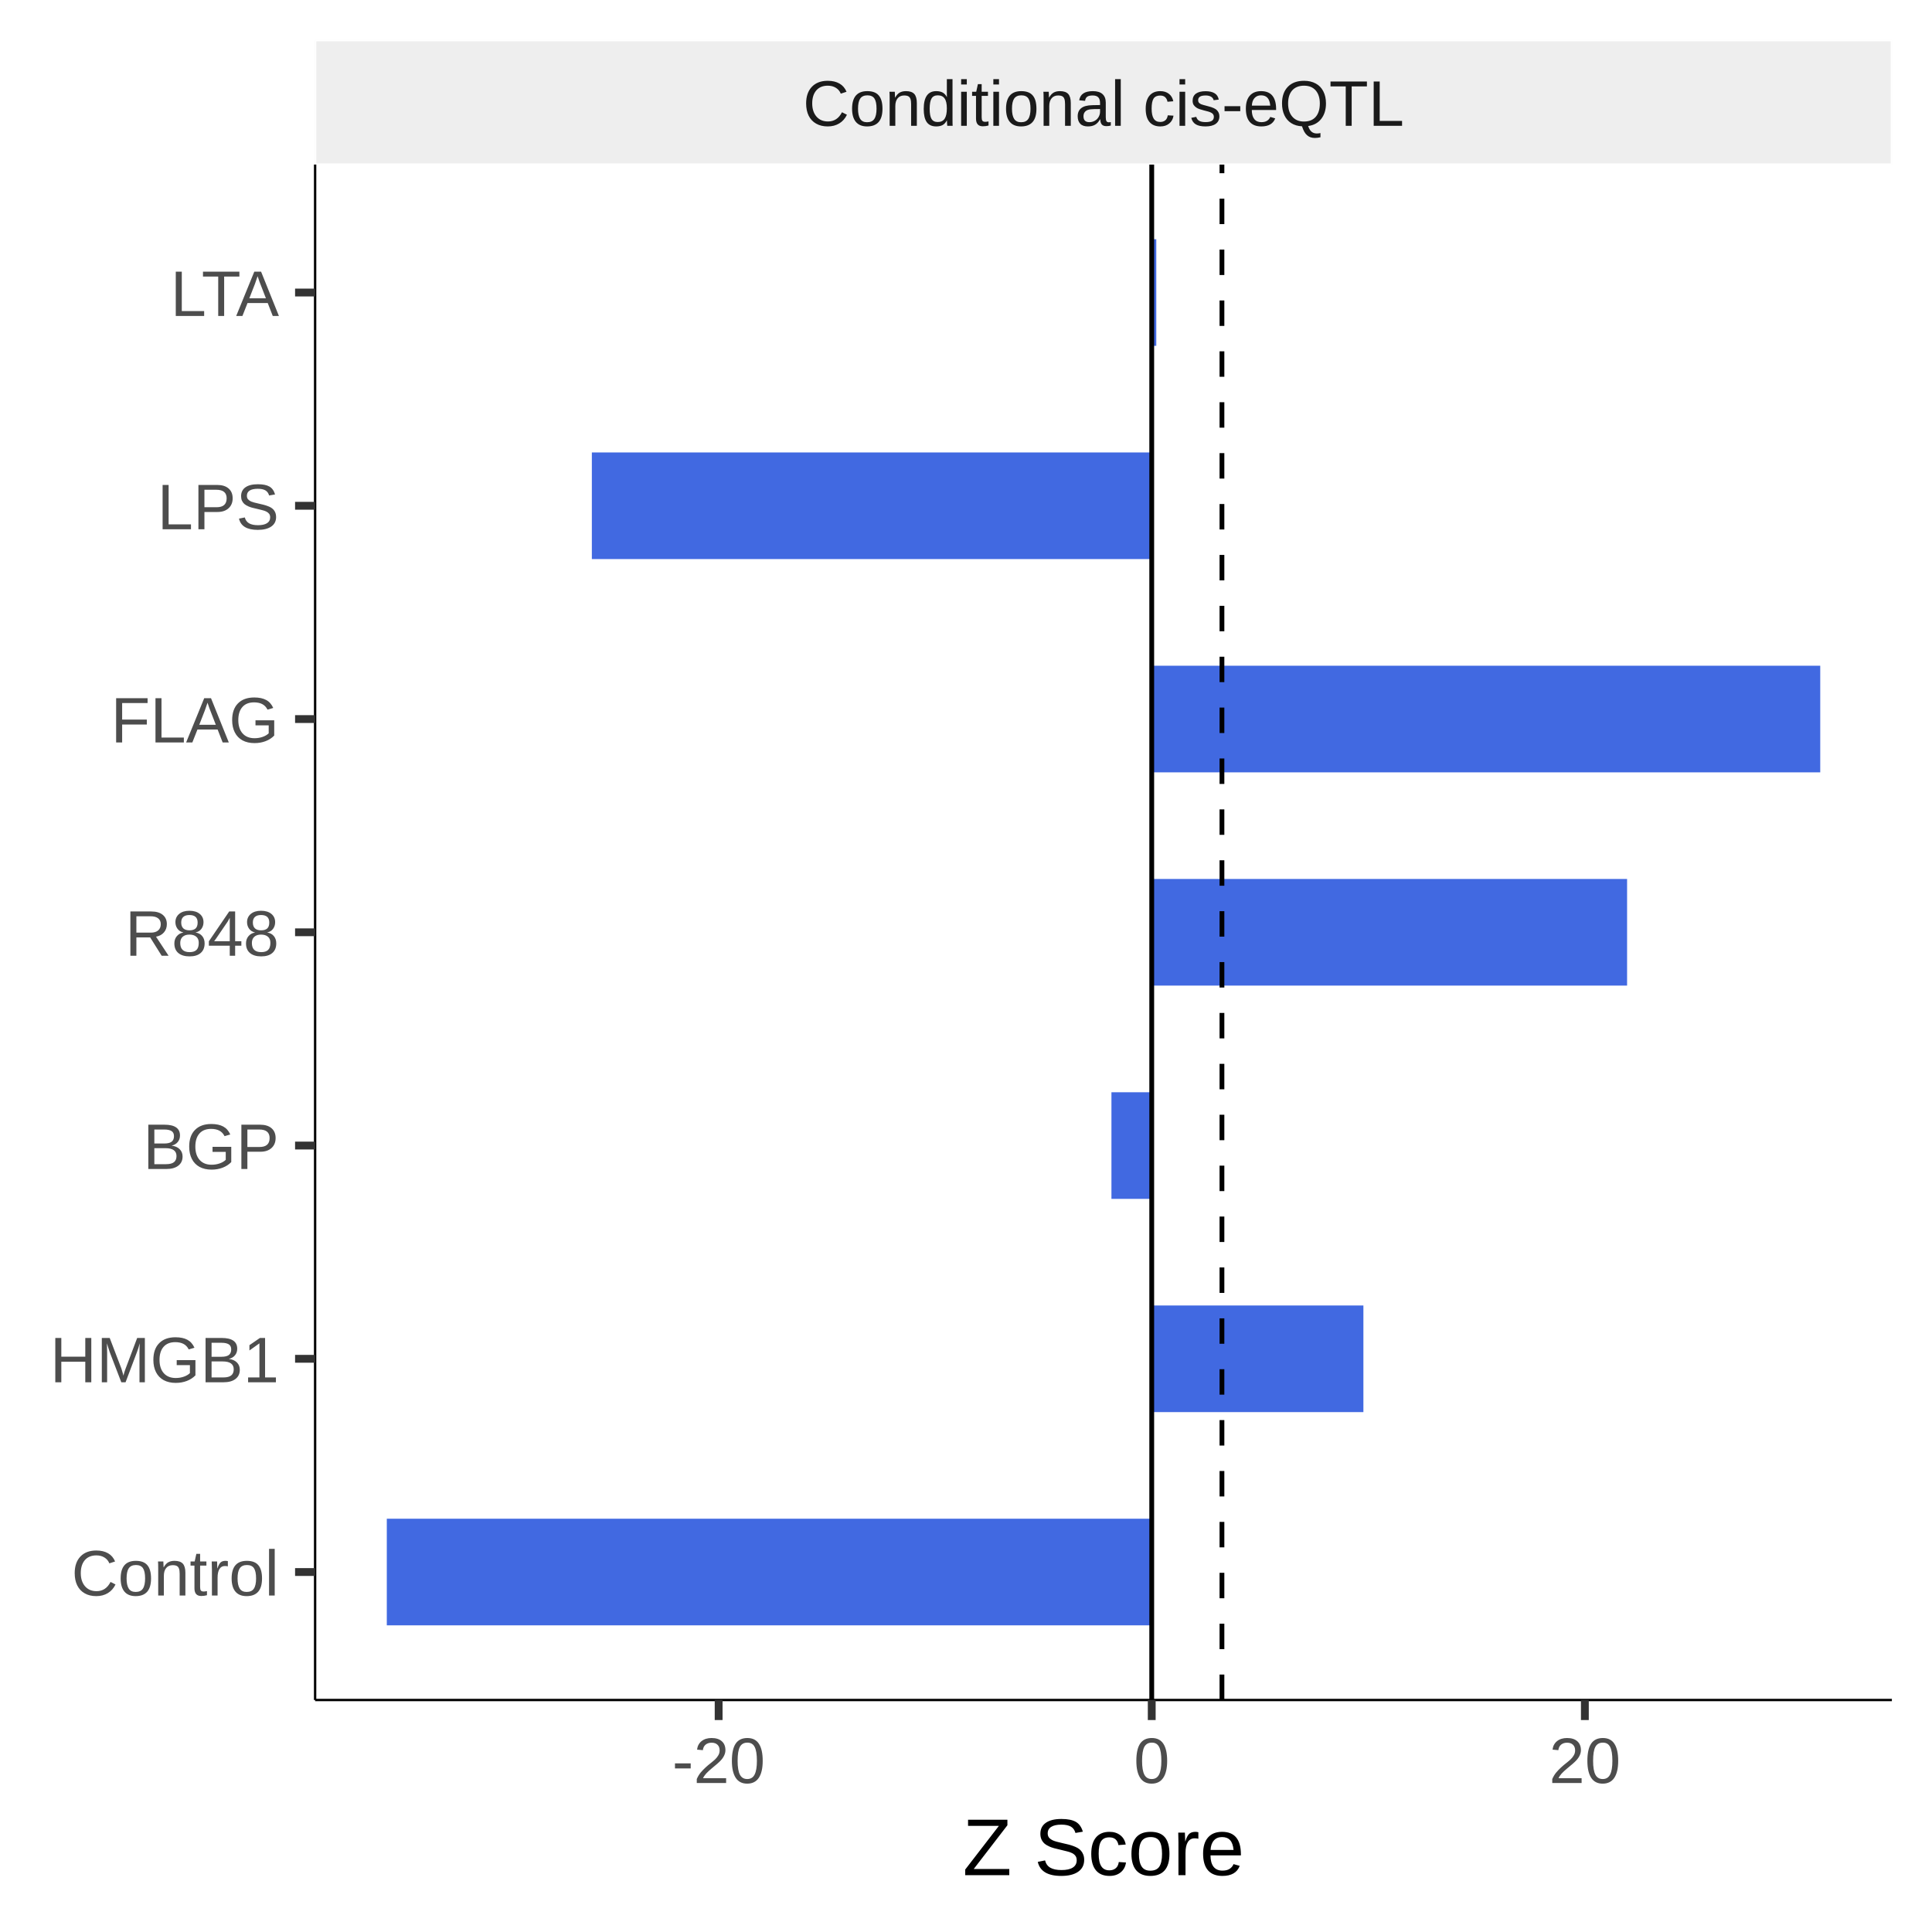
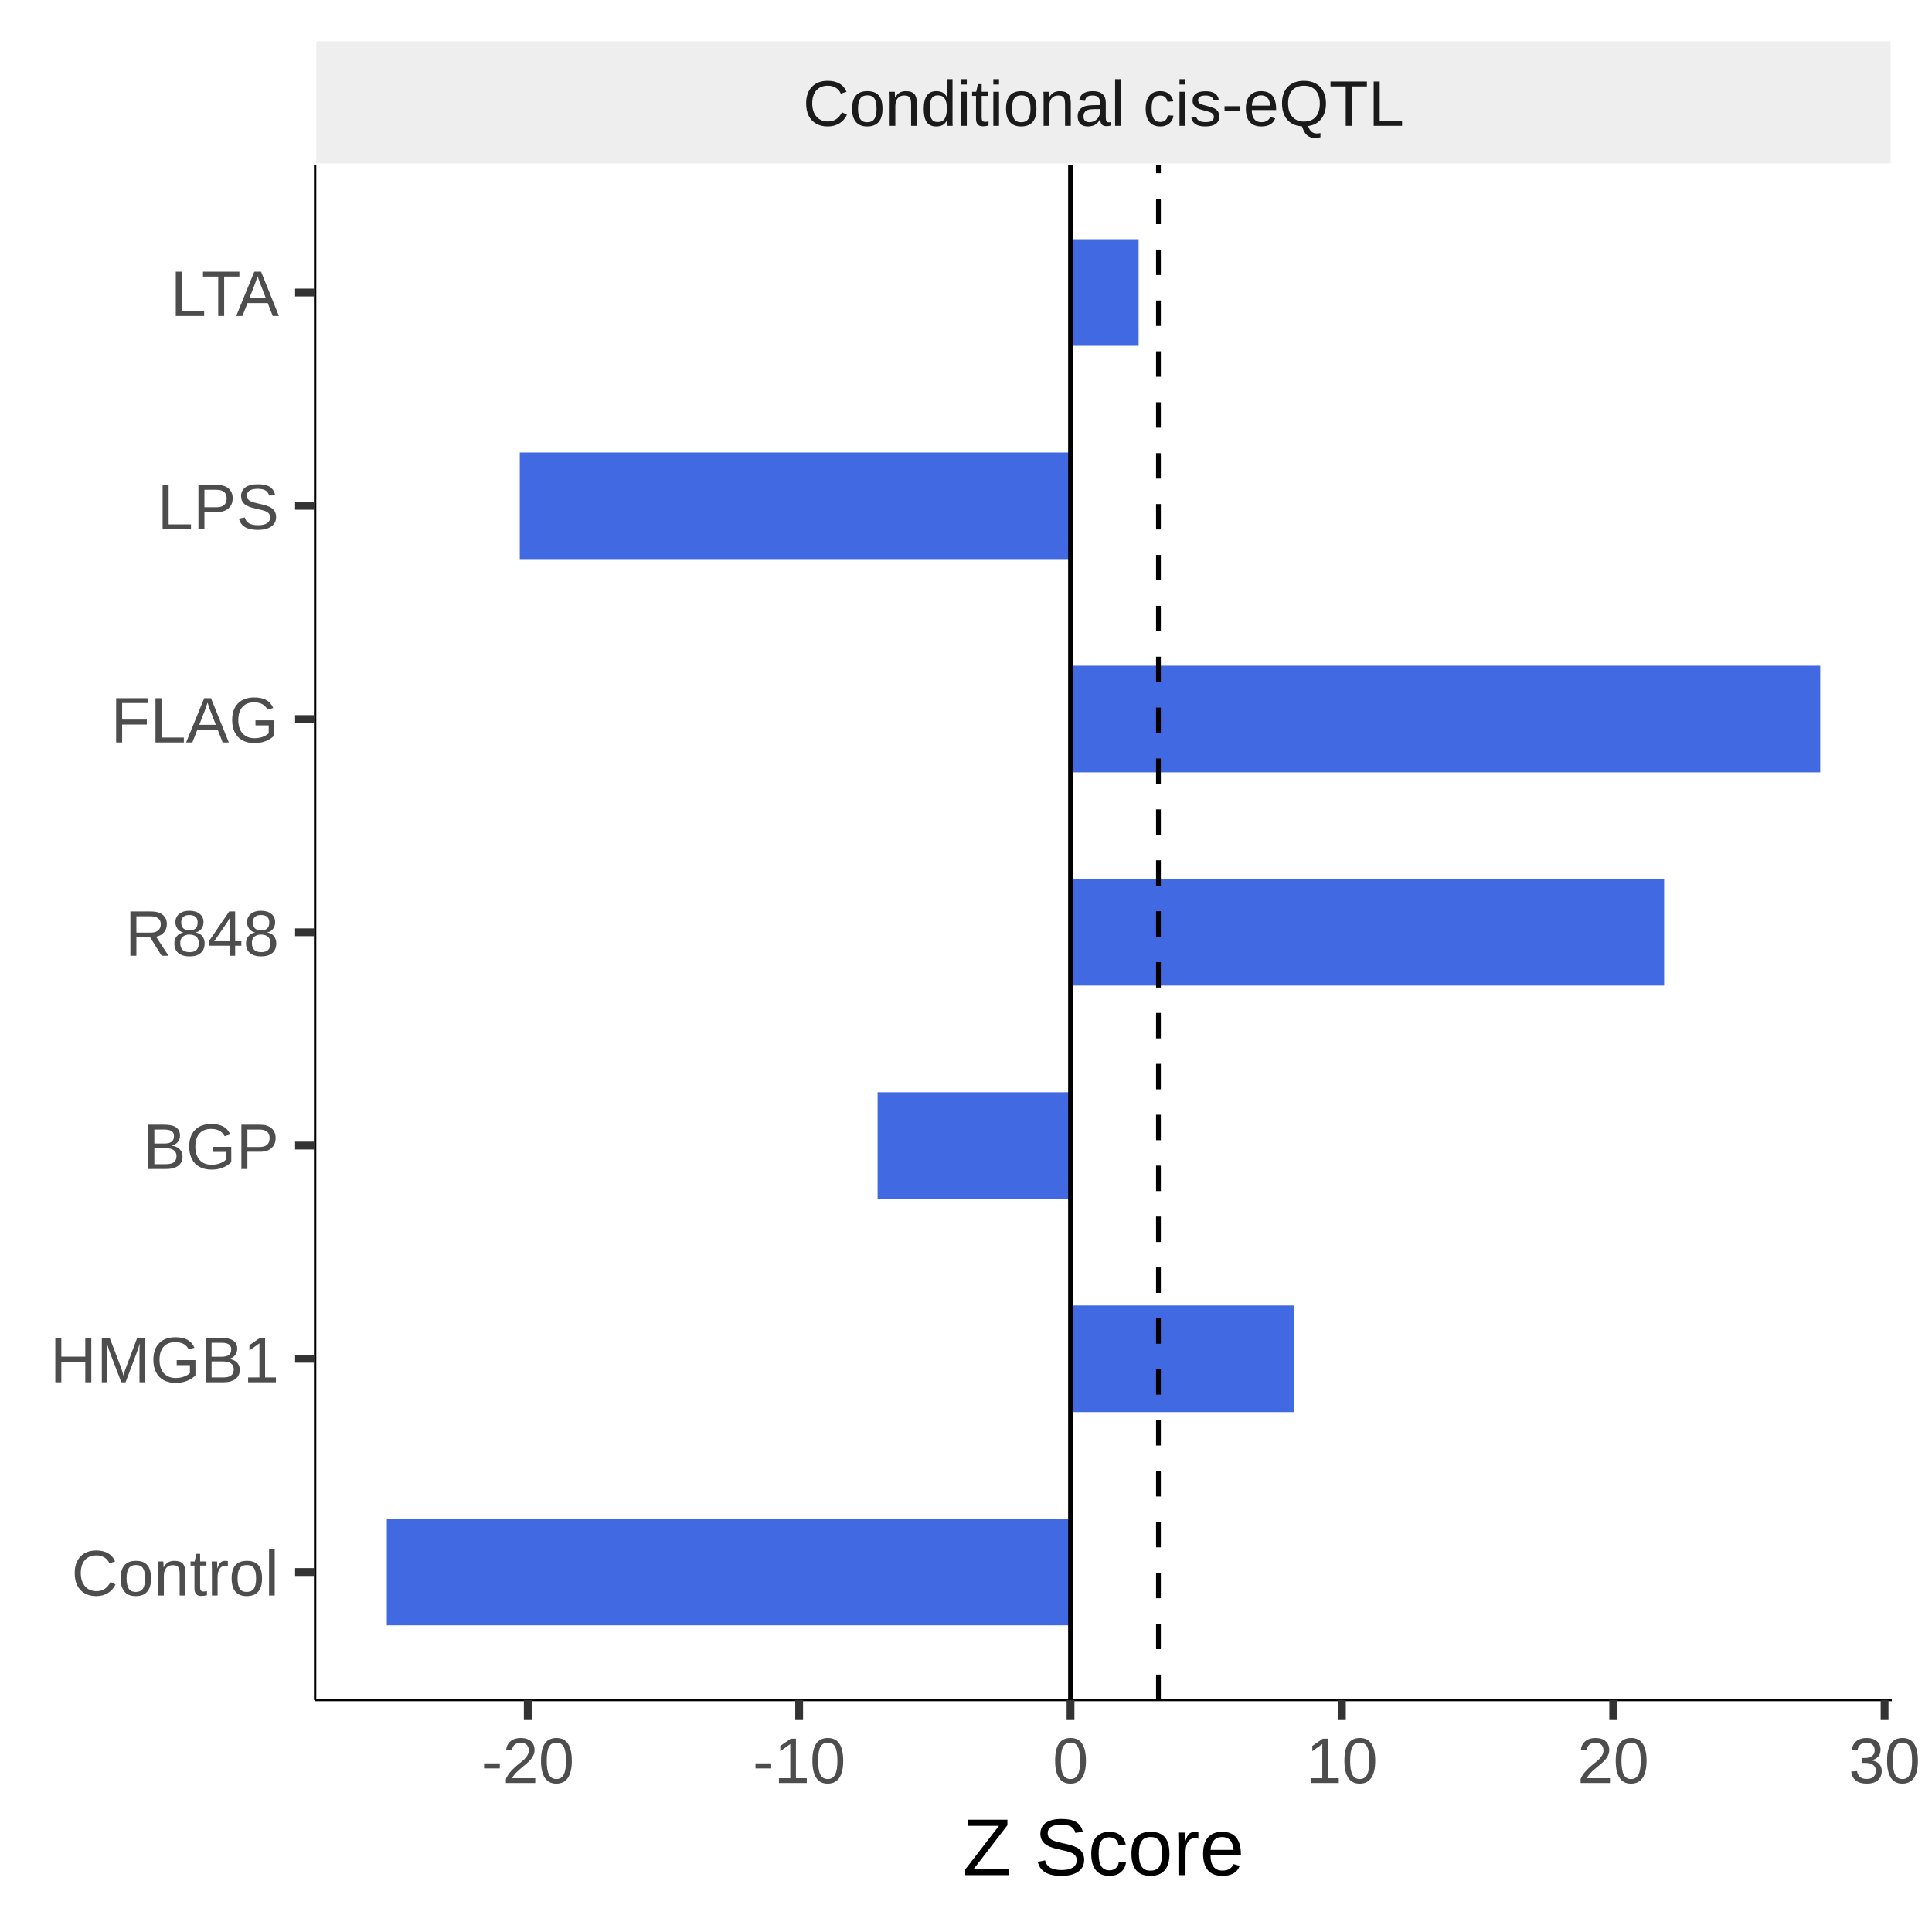
<svg xmlns="http://www.w3.org/2000/svg" class="svglite" width="432.00pt" height="432.00pt" viewBox="0 0 432.00 432.00">
  <defs>
    <style type="text/css">
    .svglite line, .svglite polyline, .svglite polygon, .svglite path, .svglite rect, .svglite circle {
      fill: none;
      stroke: #000000;
      stroke-linecap: round;
      stroke-linejoin: round;
      stroke-miterlimit: 10.00;
    }
  </style>
  </defs>
  <rect width="100%" height="100%" style="stroke: none; fill: #FFFFFF;" />
  <defs>
    <clipPath id="cpMC4wMHw0MzIuMDB8MC4wMHw0MzIuMDA=">
      <rect x="0.00" y="0.00" width="432.00" height="432.00" />
    </clipPath>
  </defs>
  <g clip-path="url(#cpMC4wMHw0MzIuMDB8MC4wMHw0MzIuMDA=)">
    <rect x="0.00" y="0.00" width="432.00" height="432.00" style="stroke-width: 1.75; stroke: #FFFFFF; fill: #FFFFFF;" />
  </g>
  <defs>
    <clipPath id="cpNzAuNDZ8NDIzLjAzfDM2LjgwfDM4MC4xMw==">
      <rect x="70.46" y="36.80" width="352.57" height="343.33" />
    </clipPath>
  </defs>
  <g clip-path="url(#cpNzAuNDZ8NDIzLjAzfDM2LjgwfDM4MC4xMw==)">
    <rect x="70.46" y="36.80" width="352.57" height="343.33" style="stroke-width: 1.75; stroke: none; fill: #FFFFFF;" />
-     <rect x="248.52" y="244.23" width="9.02" height="23.84" style="stroke-width: 1.07; stroke: none; stroke-linecap: square; stroke-linejoin: miter; fill: #4169E1;" />
-     <rect x="86.49" y="339.59" width="171.05" height="23.84" style="stroke-width: 1.07; stroke: none; stroke-linecap: square; stroke-linejoin: miter; fill: #4169E1;" />
-     <rect x="257.53" y="148.86" width="149.48" height="23.84" style="stroke-width: 1.07; stroke: none; stroke-linecap: square; stroke-linejoin: miter; fill: #4169E1;" />
-     <rect x="257.53" y="291.91" width="47.33" height="23.84" style="stroke-width: 1.07; stroke: none; stroke-linecap: square; stroke-linejoin: miter; fill: #4169E1;" />
-     <rect x="132.34" y="101.17" width="125.19" height="23.84" style="stroke-width: 1.07; stroke: none; stroke-linecap: square; stroke-linejoin: miter; fill: #4169E1;" />
-     <rect x="257.53" y="53.49" width="1.02" height="23.84" style="stroke-width: 1.07; stroke: none; stroke-linecap: square; stroke-linejoin: miter; fill: #4169E1;" />
-     <rect x="257.53" y="196.54" width="106.29" height="23.84" style="stroke-width: 1.07; stroke: none; stroke-linecap: square; stroke-linejoin: miter; fill: #4169E1;" />
-     <line x1="273.23" y1="380.13" x2="273.23" y2="36.80" style="stroke-width: 1.07; stroke-dasharray: 5.69,5.69; stroke-linecap: butt;" />
-     <line x1="257.53" y1="380.13" x2="257.53" y2="36.80" style="stroke-width: 1.07; stroke-linecap: butt;" />
+     <rect x="196.23" y="244.23" width="43.14" height="23.84" style="stroke-width: 1.07; stroke: none; stroke-linecap: square; stroke-linejoin: miter; fill: #4169E1;" />
+     <rect x="86.49" y="339.59" width="152.88" height="23.84" style="stroke-width: 1.07; stroke: none; stroke-linecap: square; stroke-linejoin: miter; fill: #4169E1;" />
+     <rect x="239.37" y="148.86" width="167.64" height="23.84" style="stroke-width: 1.07; stroke: none; stroke-linecap: square; stroke-linejoin: miter; fill: #4169E1;" />
+     <rect x="239.37" y="291.91" width="50.00" height="23.84" style="stroke-width: 1.07; stroke: none; stroke-linecap: square; stroke-linejoin: miter; fill: #4169E1;" />
+     <rect x="116.22" y="101.17" width="123.15" height="23.84" style="stroke-width: 1.07; stroke: none; stroke-linecap: square; stroke-linejoin: miter; fill: #4169E1;" />
+     <rect x="239.37" y="53.49" width="15.23" height="23.84" style="stroke-width: 1.07; stroke: none; stroke-linecap: square; stroke-linejoin: miter; fill: #4169E1;" />
+     <rect x="239.37" y="196.54" width="132.74" height="23.84" style="stroke-width: 1.07; stroke: none; stroke-linecap: square; stroke-linejoin: miter; fill: #4169E1;" />
+     <line x1="259.03" y1="380.13" x2="259.03" y2="36.80" style="stroke-width: 1.07; stroke-dasharray: 5.69,5.69; stroke-linecap: butt;" />
+     <line x1="239.37" y1="380.13" x2="239.37" y2="36.80" style="stroke-width: 1.07; stroke-linecap: butt;" />
  </g>
  <g clip-path="url(#cpMC4wMHw0MzIuMDB8MC4wMHw0MzIuMDA=)">
</g>
  <defs>
    <clipPath id="cpNzAuNDZ8NDIzLjAzfDguOTd8MzYuODA=">
      <rect x="70.46" y="8.97" width="352.57" height="27.83" />
    </clipPath>
  </defs>
  <g clip-path="url(#cpNzAuNDZ8NDIzLjAzfDguOTd8MzYuODA=)">
    <rect x="70.46" y="8.97" width="352.57" height="27.83" style="stroke-width: 0.53; stroke: #FFFFFF; fill: #EEEEEE;" />
    <text x="246.75" y="28.13" text-anchor="middle" style="font-size: 14.40px; fill: #1A1A1A; font-family: Arimo;" textLength="147.66px" lengthAdjust="spacingAndGlyphs">Conditional cis-eQTL</text>
  </g>
  <g clip-path="url(#cpMC4wMHw0MzIuMDB8MC4wMHw0MzIuMDA=)">
    <polyline points="70.46,380.13 423.03,380.13 " style="stroke-width: 0.53; stroke-linecap: butt;" />
-     <polyline points="160.69,384.61 160.69,380.13 " style="stroke-width: 1.75; stroke: #333333; stroke-linecap: butt;" />
-     <polyline points="257.53,384.61 257.53,380.13 " style="stroke-width: 1.75; stroke: #333333; stroke-linecap: butt;" />
-     <polyline points="354.38,384.61 354.38,380.13 " style="stroke-width: 1.75; stroke: #333333; stroke-linecap: butt;" />
-     <text x="160.69" y="398.69" text-anchor="middle" style="font-size: 14.40px; fill: #4D4D4D; font-family: Arimo;" textLength="23.51px" lengthAdjust="spacingAndGlyphs">-20</text>
-     <text x="257.53" y="398.69" text-anchor="middle" style="font-size: 14.40px; fill: #4D4D4D; font-family: Arimo;" textLength="9.16px" lengthAdjust="spacingAndGlyphs">0</text>
-     <text x="354.38" y="398.69" text-anchor="middle" style="font-size: 14.40px; fill: #4D4D4D; font-family: Arimo;" textLength="18.32px" lengthAdjust="spacingAndGlyphs">20</text>
+     <polyline points="118.01,384.61 118.01,380.13 " style="stroke-width: 1.75; stroke: #333333; stroke-linecap: butt;" />
+     <polyline points="178.69,384.61 178.69,380.13 " style="stroke-width: 1.75; stroke: #333333; stroke-linecap: butt;" />
+     <polyline points="239.37,384.61 239.37,380.13 " style="stroke-width: 1.75; stroke: #333333; stroke-linecap: butt;" />
+     <polyline points="300.05,384.61 300.05,380.13 " style="stroke-width: 1.75; stroke: #333333; stroke-linecap: butt;" />
+     <polyline points="360.72,384.61 360.72,380.13 " style="stroke-width: 1.75; stroke: #333333; stroke-linecap: butt;" />
+     <polyline points="421.40,384.61 421.40,380.13 " style="stroke-width: 1.75; stroke: #333333; stroke-linecap: butt;" />
+     <text x="118.01" y="398.69" text-anchor="middle" style="font-size: 14.40px; fill: #4D4D4D; font-family: Arimo;" textLength="23.51px" lengthAdjust="spacingAndGlyphs">-20</text>
+     <text x="178.69" y="398.69" text-anchor="middle" style="font-size: 14.40px; fill: #4D4D4D; font-family: Arimo;" textLength="23.51px" lengthAdjust="spacingAndGlyphs">-10</text>
+     <text x="239.37" y="398.69" text-anchor="middle" style="font-size: 14.40px; fill: #4D4D4D; font-family: Arimo;" textLength="9.16px" lengthAdjust="spacingAndGlyphs">0</text>
+     <text x="300.05" y="398.69" text-anchor="middle" style="font-size: 14.40px; fill: #4D4D4D; font-family: Arimo;" textLength="18.32px" lengthAdjust="spacingAndGlyphs">10</text>
+     <text x="360.72" y="398.69" text-anchor="middle" style="font-size: 14.40px; fill: #4D4D4D; font-family: Arimo;" textLength="18.32px" lengthAdjust="spacingAndGlyphs">20</text>
+     <text x="421.40" y="398.69" text-anchor="middle" style="font-size: 14.40px; fill: #4D4D4D; font-family: Arimo;" textLength="18.32px" lengthAdjust="spacingAndGlyphs">30</text>
    <polyline points="70.46,380.13 70.46,36.80 " style="stroke-width: 0.53; stroke-linecap: butt;" />
    <text x="62.39" y="356.76" text-anchor="end" style="font-size: 14.40px; fill: #4D4D4D; font-family: Arimo;" textLength="52.03px" lengthAdjust="spacingAndGlyphs">Control</text>
    <text x="62.39" y="309.08" text-anchor="end" style="font-size: 14.40px; fill: #4D4D4D; font-family: Arimo;" textLength="53.42px" lengthAdjust="spacingAndGlyphs">HMGB1</text>
    <text x="62.39" y="261.39" text-anchor="end" style="font-size: 14.40px; fill: #4D4D4D; font-family: Arimo;" textLength="29.45px" lengthAdjust="spacingAndGlyphs">BGP</text>
    <text x="62.39" y="213.71" text-anchor="end" style="font-size: 14.40px; fill: #4D4D4D; font-family: Arimo;" textLength="37.48px" lengthAdjust="spacingAndGlyphs">R848</text>
    <text x="62.39" y="166.02" text-anchor="end" style="font-size: 14.40px; fill: #4D4D4D; font-family: Arimo;" textLength="37.38px" lengthAdjust="spacingAndGlyphs">FLAG</text>
    <text x="62.39" y="118.34" text-anchor="end" style="font-size: 14.40px; fill: #4D4D4D; font-family: Arimo;" textLength="25.83px" lengthAdjust="spacingAndGlyphs">LPS</text>
    <text x="62.39" y="70.65" text-anchor="end" style="font-size: 14.40px; fill: #4D4D4D; font-family: Arimo;" textLength="23.56px" lengthAdjust="spacingAndGlyphs">LTA</text>
    <polyline points="65.98,351.51 70.46,351.51 " style="stroke-width: 1.75; stroke: #333333; stroke-linecap: butt;" />
    <polyline points="65.98,303.83 70.46,303.83 " style="stroke-width: 1.75; stroke: #333333; stroke-linecap: butt;" />
    <polyline points="65.98,256.15 70.46,256.15 " style="stroke-width: 1.75; stroke: #333333; stroke-linecap: butt;" />
    <polyline points="65.98,208.46 70.46,208.46 " style="stroke-width: 1.75; stroke: #333333; stroke-linecap: butt;" />
    <polyline points="65.98,160.78 70.46,160.78 " style="stroke-width: 1.75; stroke: #333333; stroke-linecap: butt;" />
    <polyline points="65.98,113.09 70.46,113.09 " style="stroke-width: 1.75; stroke: #333333; stroke-linecap: butt;" />
    <polyline points="65.98,65.41 70.46,65.41 " style="stroke-width: 1.75; stroke: #333333; stroke-linecap: butt;" />
    <text x="246.75" y="419.29" text-anchor="middle" style="font-size: 18.00px; font-family: Arimo;" textLength="68.48px" lengthAdjust="spacingAndGlyphs">Z Score</text>
  </g>
</svg>
